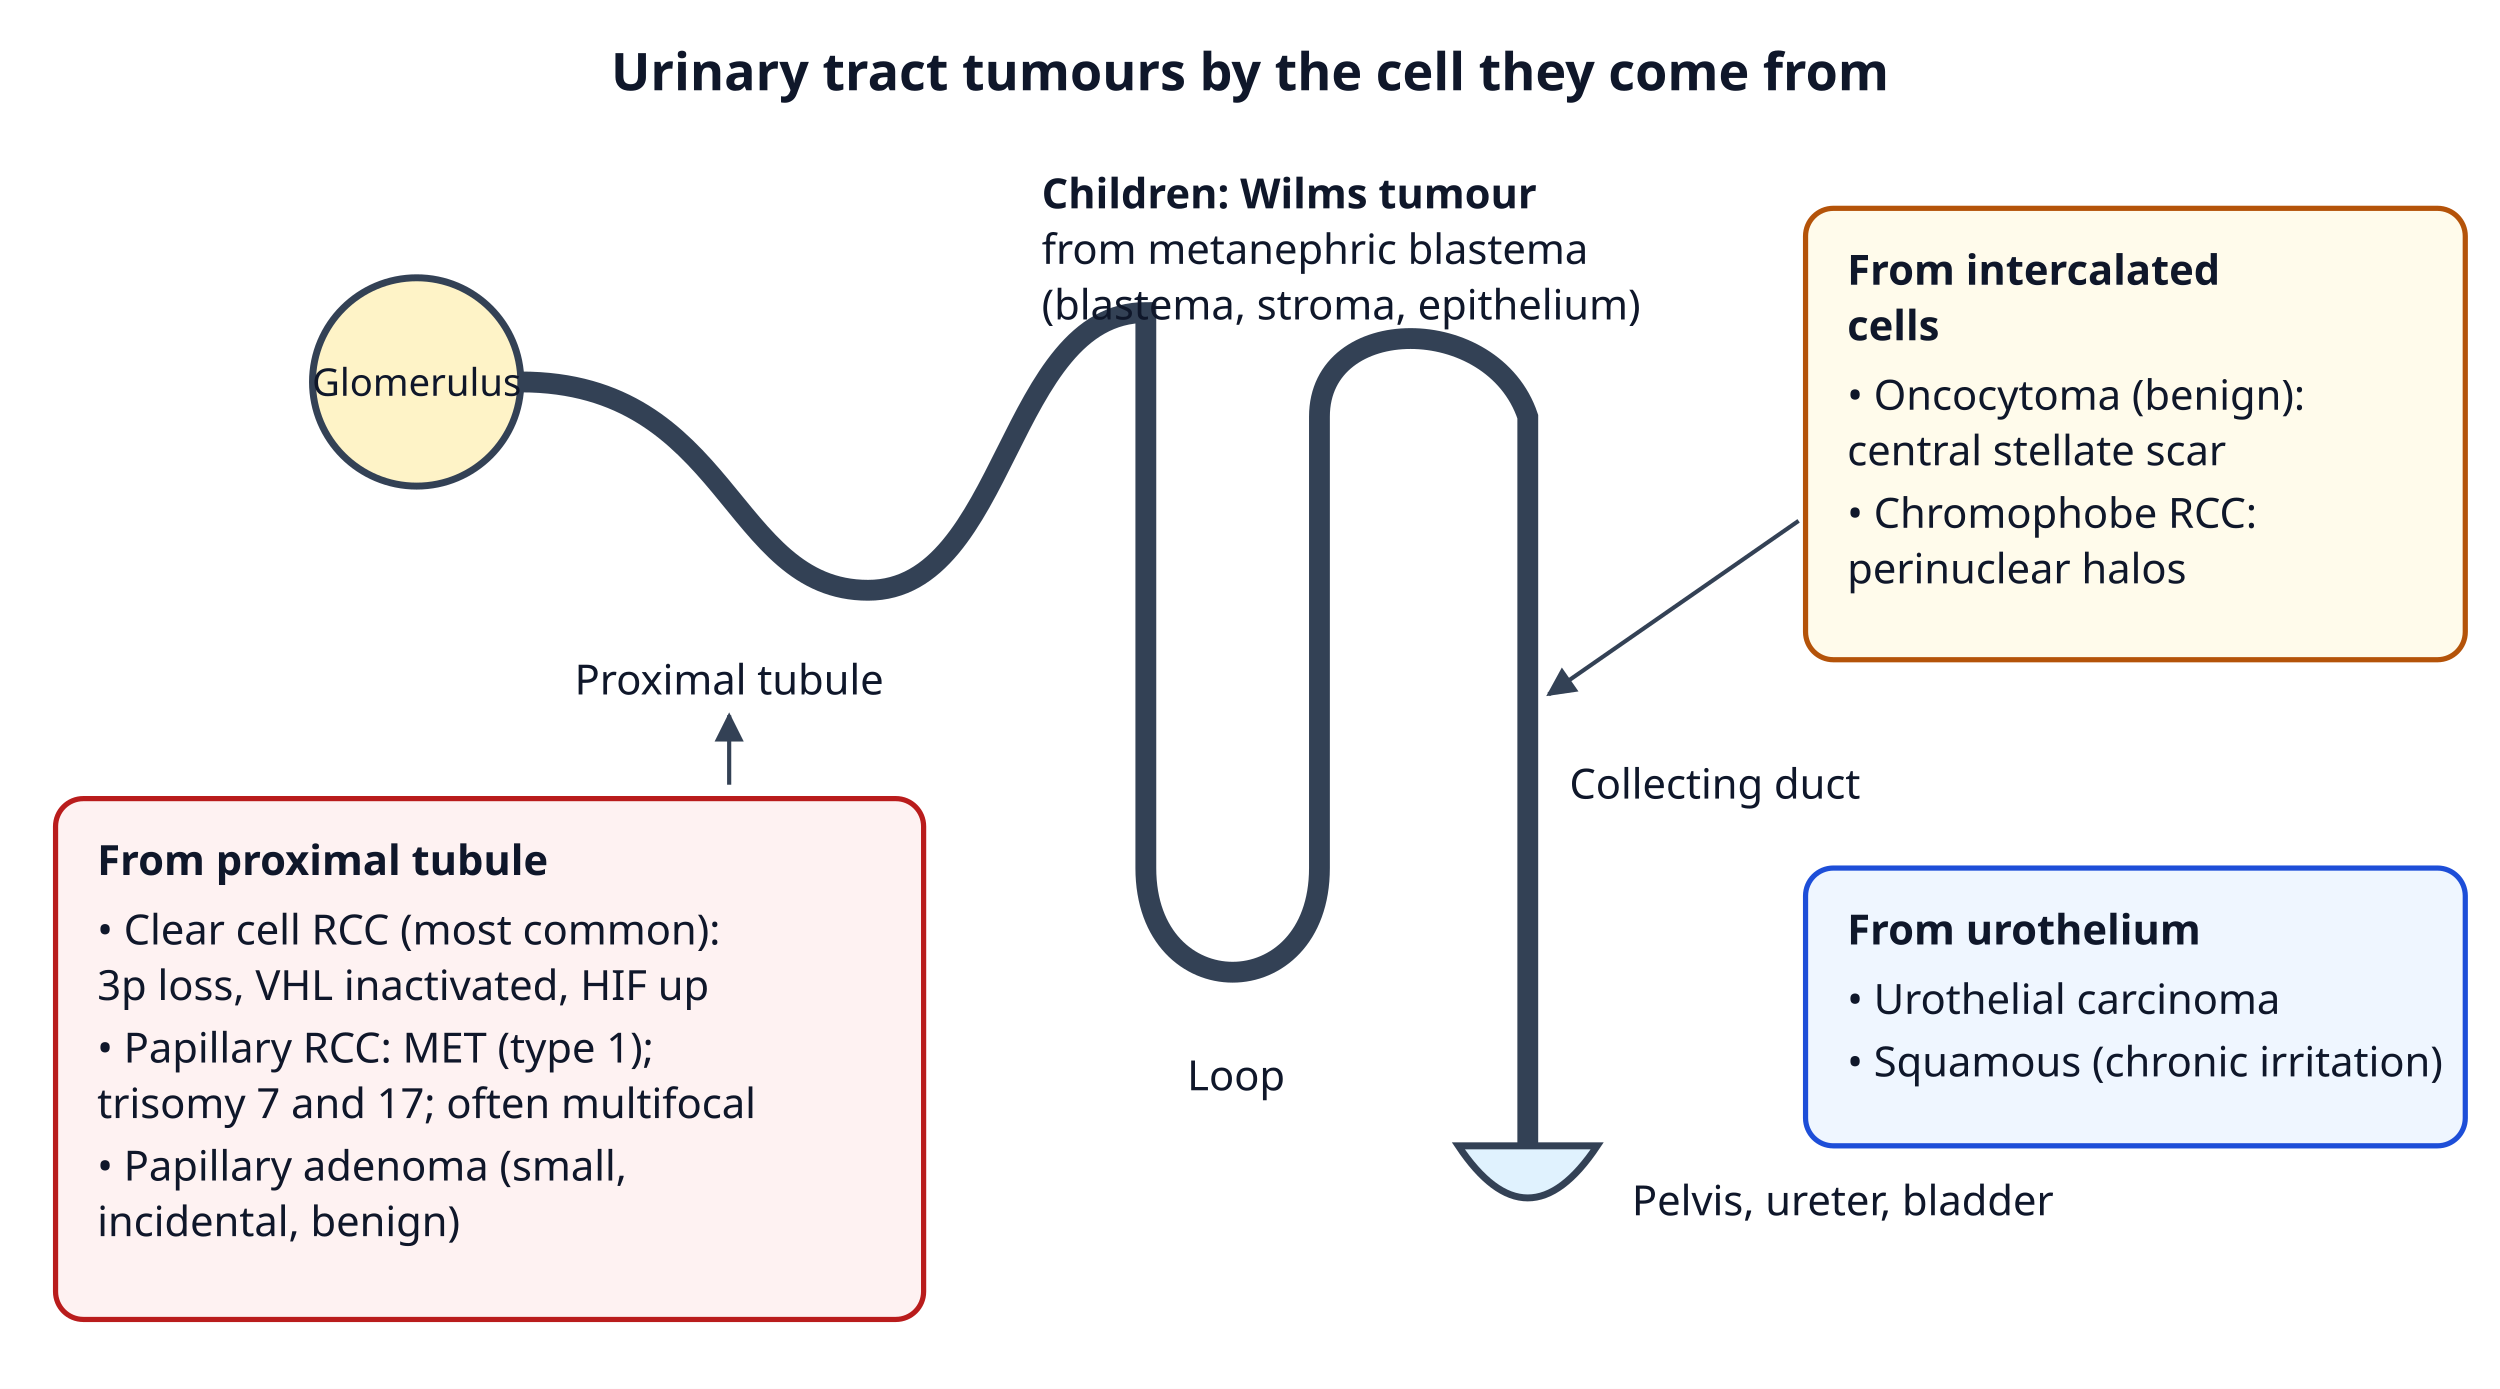
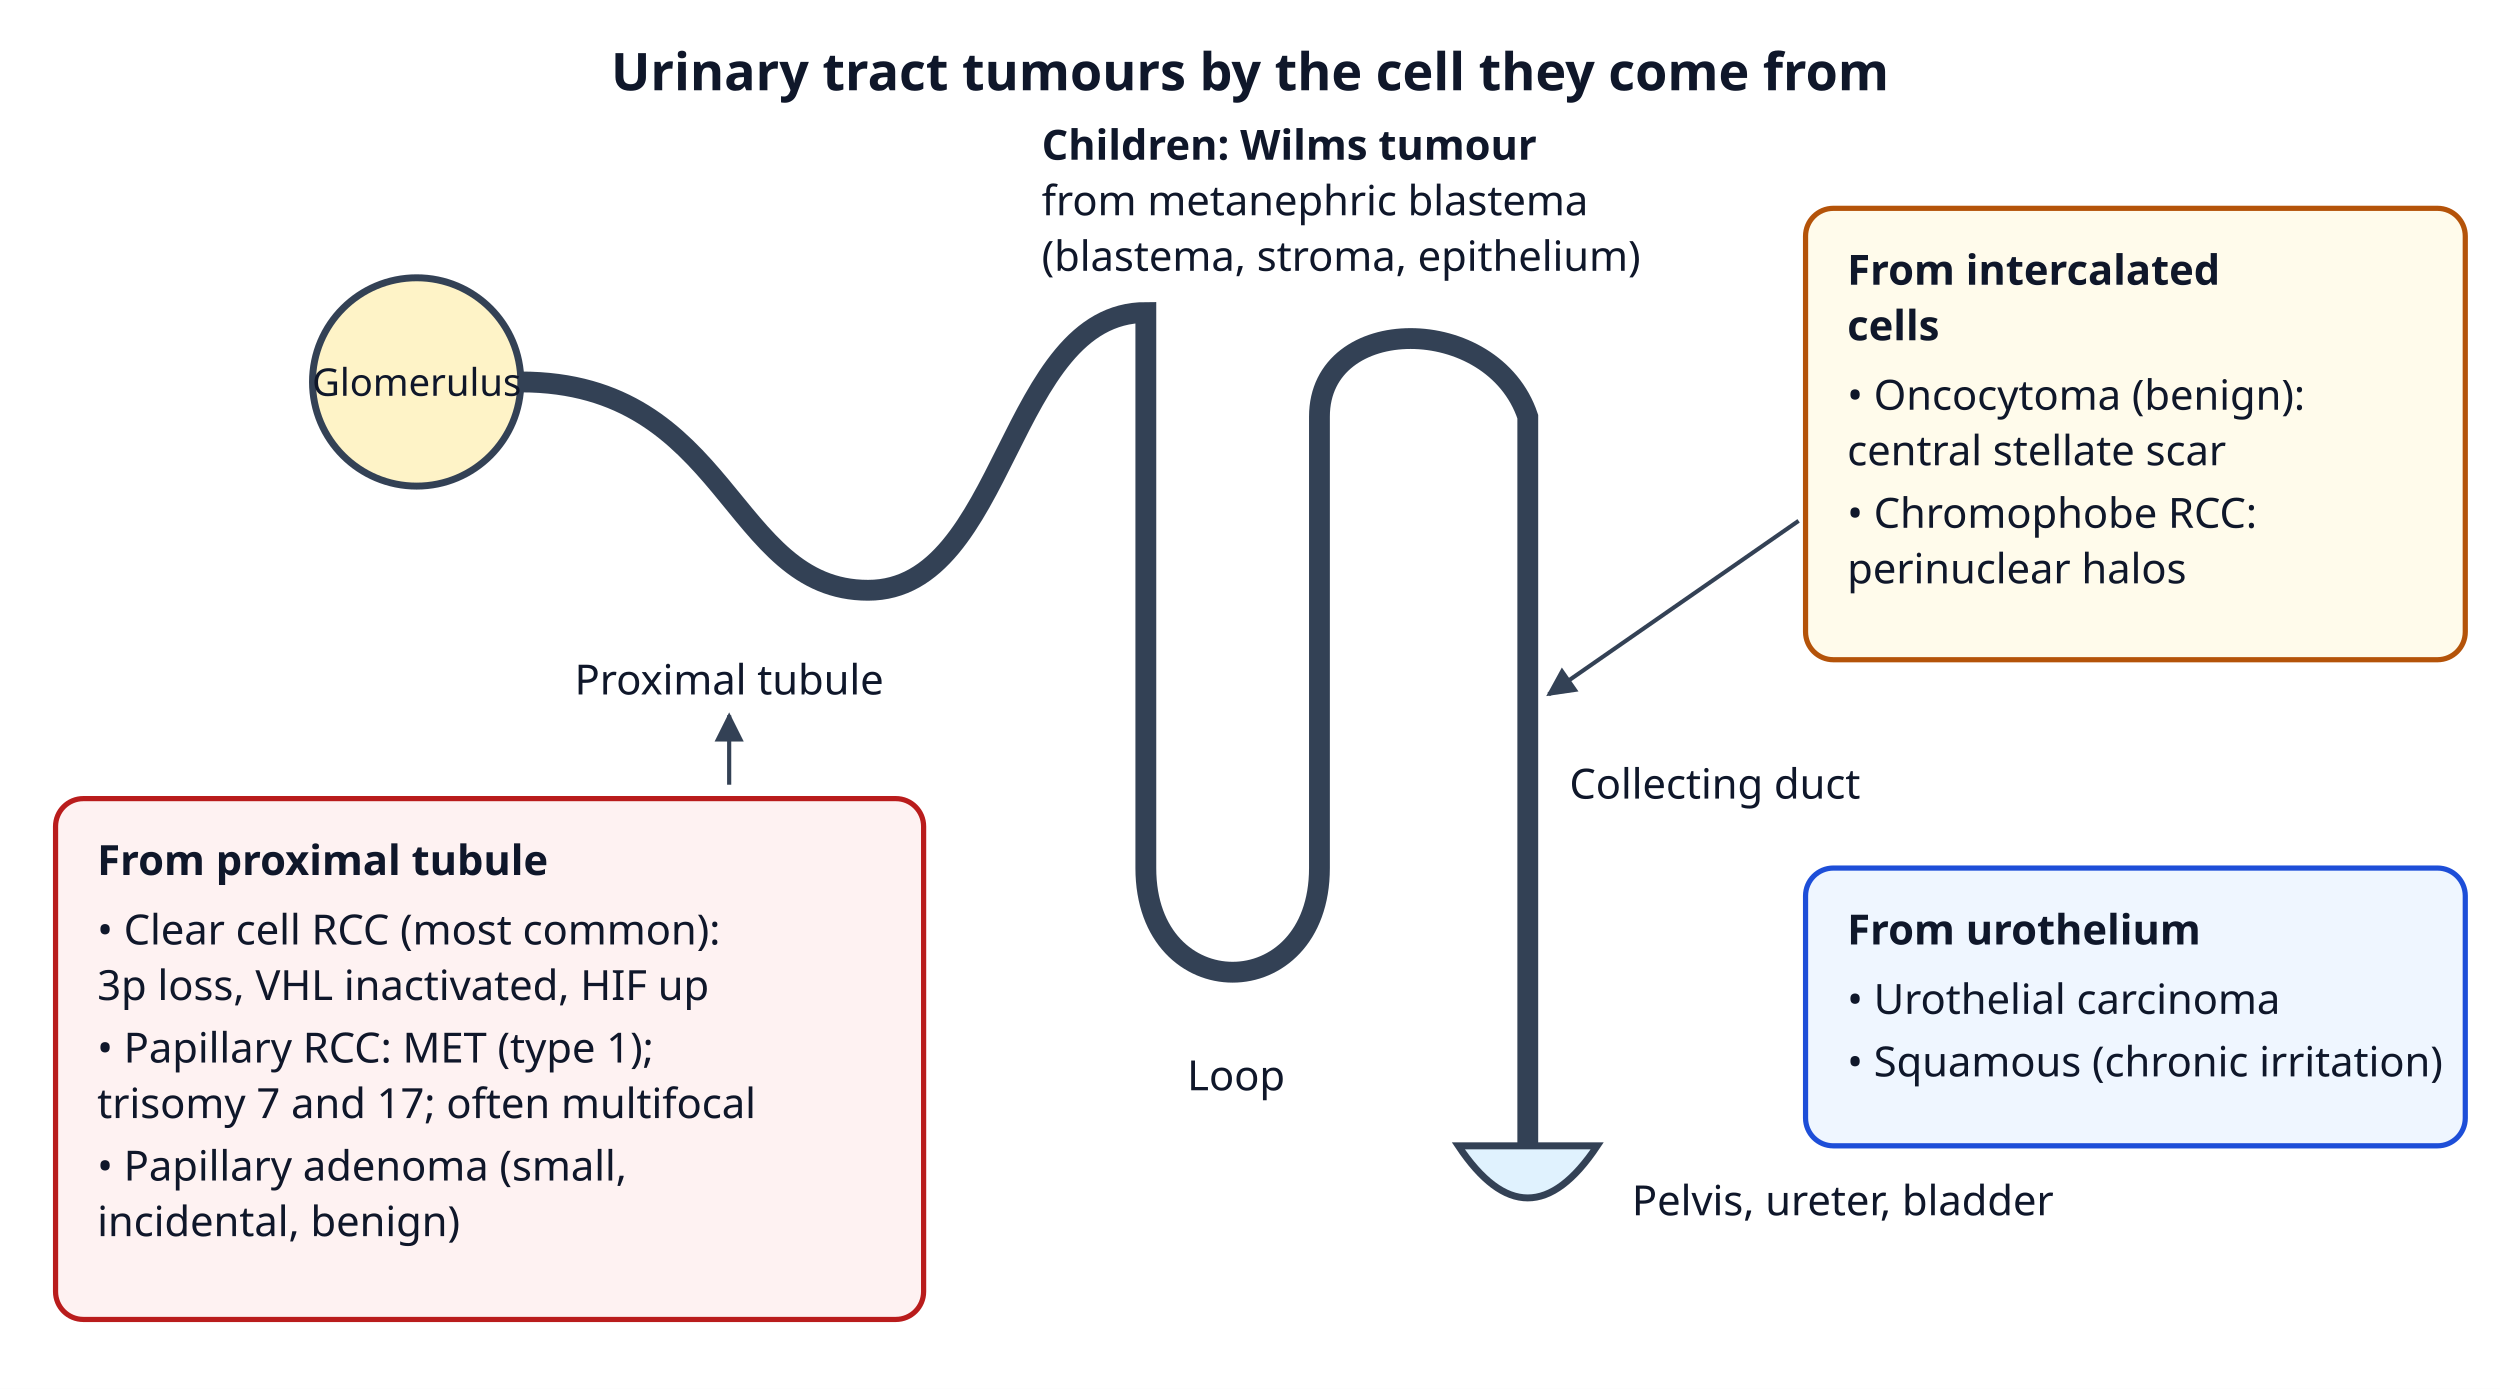
<svg xmlns="http://www.w3.org/2000/svg" viewBox="0 0 720 400" width="720" height="400" role="img" aria-label="Kidney and urinary tract tumours by the cell they arise from">
  <defs>
    <marker id="s23c-f110202-arrow" viewBox="0 0 10 10" refX="9" refY="5" markerWidth="7" markerHeight="7" orient="auto-start-reverse">
      <path d="M0,0 L10,5 L0,10 z" fill="#334155" />
    </marker>
  </defs>
  <rect x="0" y="0" width="720" height="400" fill="#ffffff" />
  <text x="360" y="26" font-family="sans-serif" font-size="15" font-weight="bold" fill="#0f172a" text-anchor="middle">Urinary tract tumours by the cell they come from</text>
  <circle cx="120" cy="110" r="30" fill="#fef3c7" stroke="#334155" stroke-width="2" />
  <text x="120" y="114" font-family="sans-serif" font-size="11" fill="#0f172a" text-anchor="middle">Glomerulus</text>
  <path d="M150,110 C210,110 210,170 250,170 C290,170 290,90 330,90 L330,250 C330,290 380,290 380,250 L380,120 C380,90 430,90 440,120 L440,330" fill="none" stroke="#334155" stroke-width="6" />
  <text x="210" y="200" font-family="sans-serif" font-size="12" fill="#0f172a" text-anchor="middle">Proximal tubule</text>
  <text x="356" y="314" font-family="sans-serif" font-size="12" fill="#0f172a" text-anchor="middle">Loop</text>
  <text x="452" y="230" font-family="sans-serif" font-size="12" fill="#0f172a">Collecting duct</text>
  <path d="M420,330 Q440,360 460,330 Z" fill="#e0f2fe" stroke="#334155" stroke-width="2" />
  <text x="470" y="350" font-family="sans-serif" font-size="12" fill="#0f172a">Pelvis, ureter, bladder</text>
  <g font-family="sans-serif" font-size="12" fill="#0f172a">
    <rect x="16" y="230" width="250" height="150" rx="8" fill="#fef2f2" stroke="#b91c1c" stroke-width="1.5" />
    <text x="28" y="252" font-weight="bold">From proximal tubule</text>
    <text x="28" y="272">• Clear cell RCC (most common):</text>
    <text x="28" y="288">  3p loss, VHL inactivated, HIF up</text>
    <text x="28" y="306">• Papillary RCC: MET (type 1);</text>
    <text x="28" y="322">  trisomy 7 and 17; often multifocal</text>
    <text x="28" y="340">• Papillary adenoma (small,</text>
    <text x="28" y="356">  incidental, benign)</text>
    <line x1="210" y1="226" x2="210" y2="206" stroke="#334155" stroke-width="1.2" marker-end="url(#s23c-f110202-arrow)" />
    <rect x="520" y="60" width="190" height="130" rx="8" fill="#fffbeb" stroke="#b45309" stroke-width="1.5" />
    <text x="532" y="82" font-weight="bold">From intercalated</text>
    <text x="532" y="98" font-weight="bold">cells</text>
    <text x="532" y="118">• Oncocytoma (benign):</text>
    <text x="532" y="134">  central stellate scar</text>
    <text x="532" y="152">• Chromophobe RCC:</text>
    <text x="532" y="168">  perinuclear halos</text>
    <line x1="518" y1="150" x2="446" y2="200" stroke="#334155" stroke-width="1.2" marker-end="url(#s23c-f110202-arrow)" />
    <rect x="520" y="250" width="190" height="80" rx="8" fill="#eff6ff" stroke="#1d4ed8" stroke-width="1.5" />
    <text x="532" y="272" font-weight="bold">From urothelium</text>
    <text x="532" y="292">• Urothelial carcinoma</text>
    <text x="532" y="310">• Squamous (chronic irritation)</text>
-     <text x="300" y="60" font-weight="bold">Children: Wilms tumour</text>
-     <text x="300" y="76">from metanephric blastema</text>
-     <text x="300" y="92">(blastema, stroma, epithelium)</text>
+     <text x="300" y="46" font-weight="bold">Children: Wilms tumour</text>
+     <text x="300" y="62">from metanephric blastema</text>
+     <text x="300" y="78">(blastema, stroma, epithelium)</text>
  </g>
</svg>
